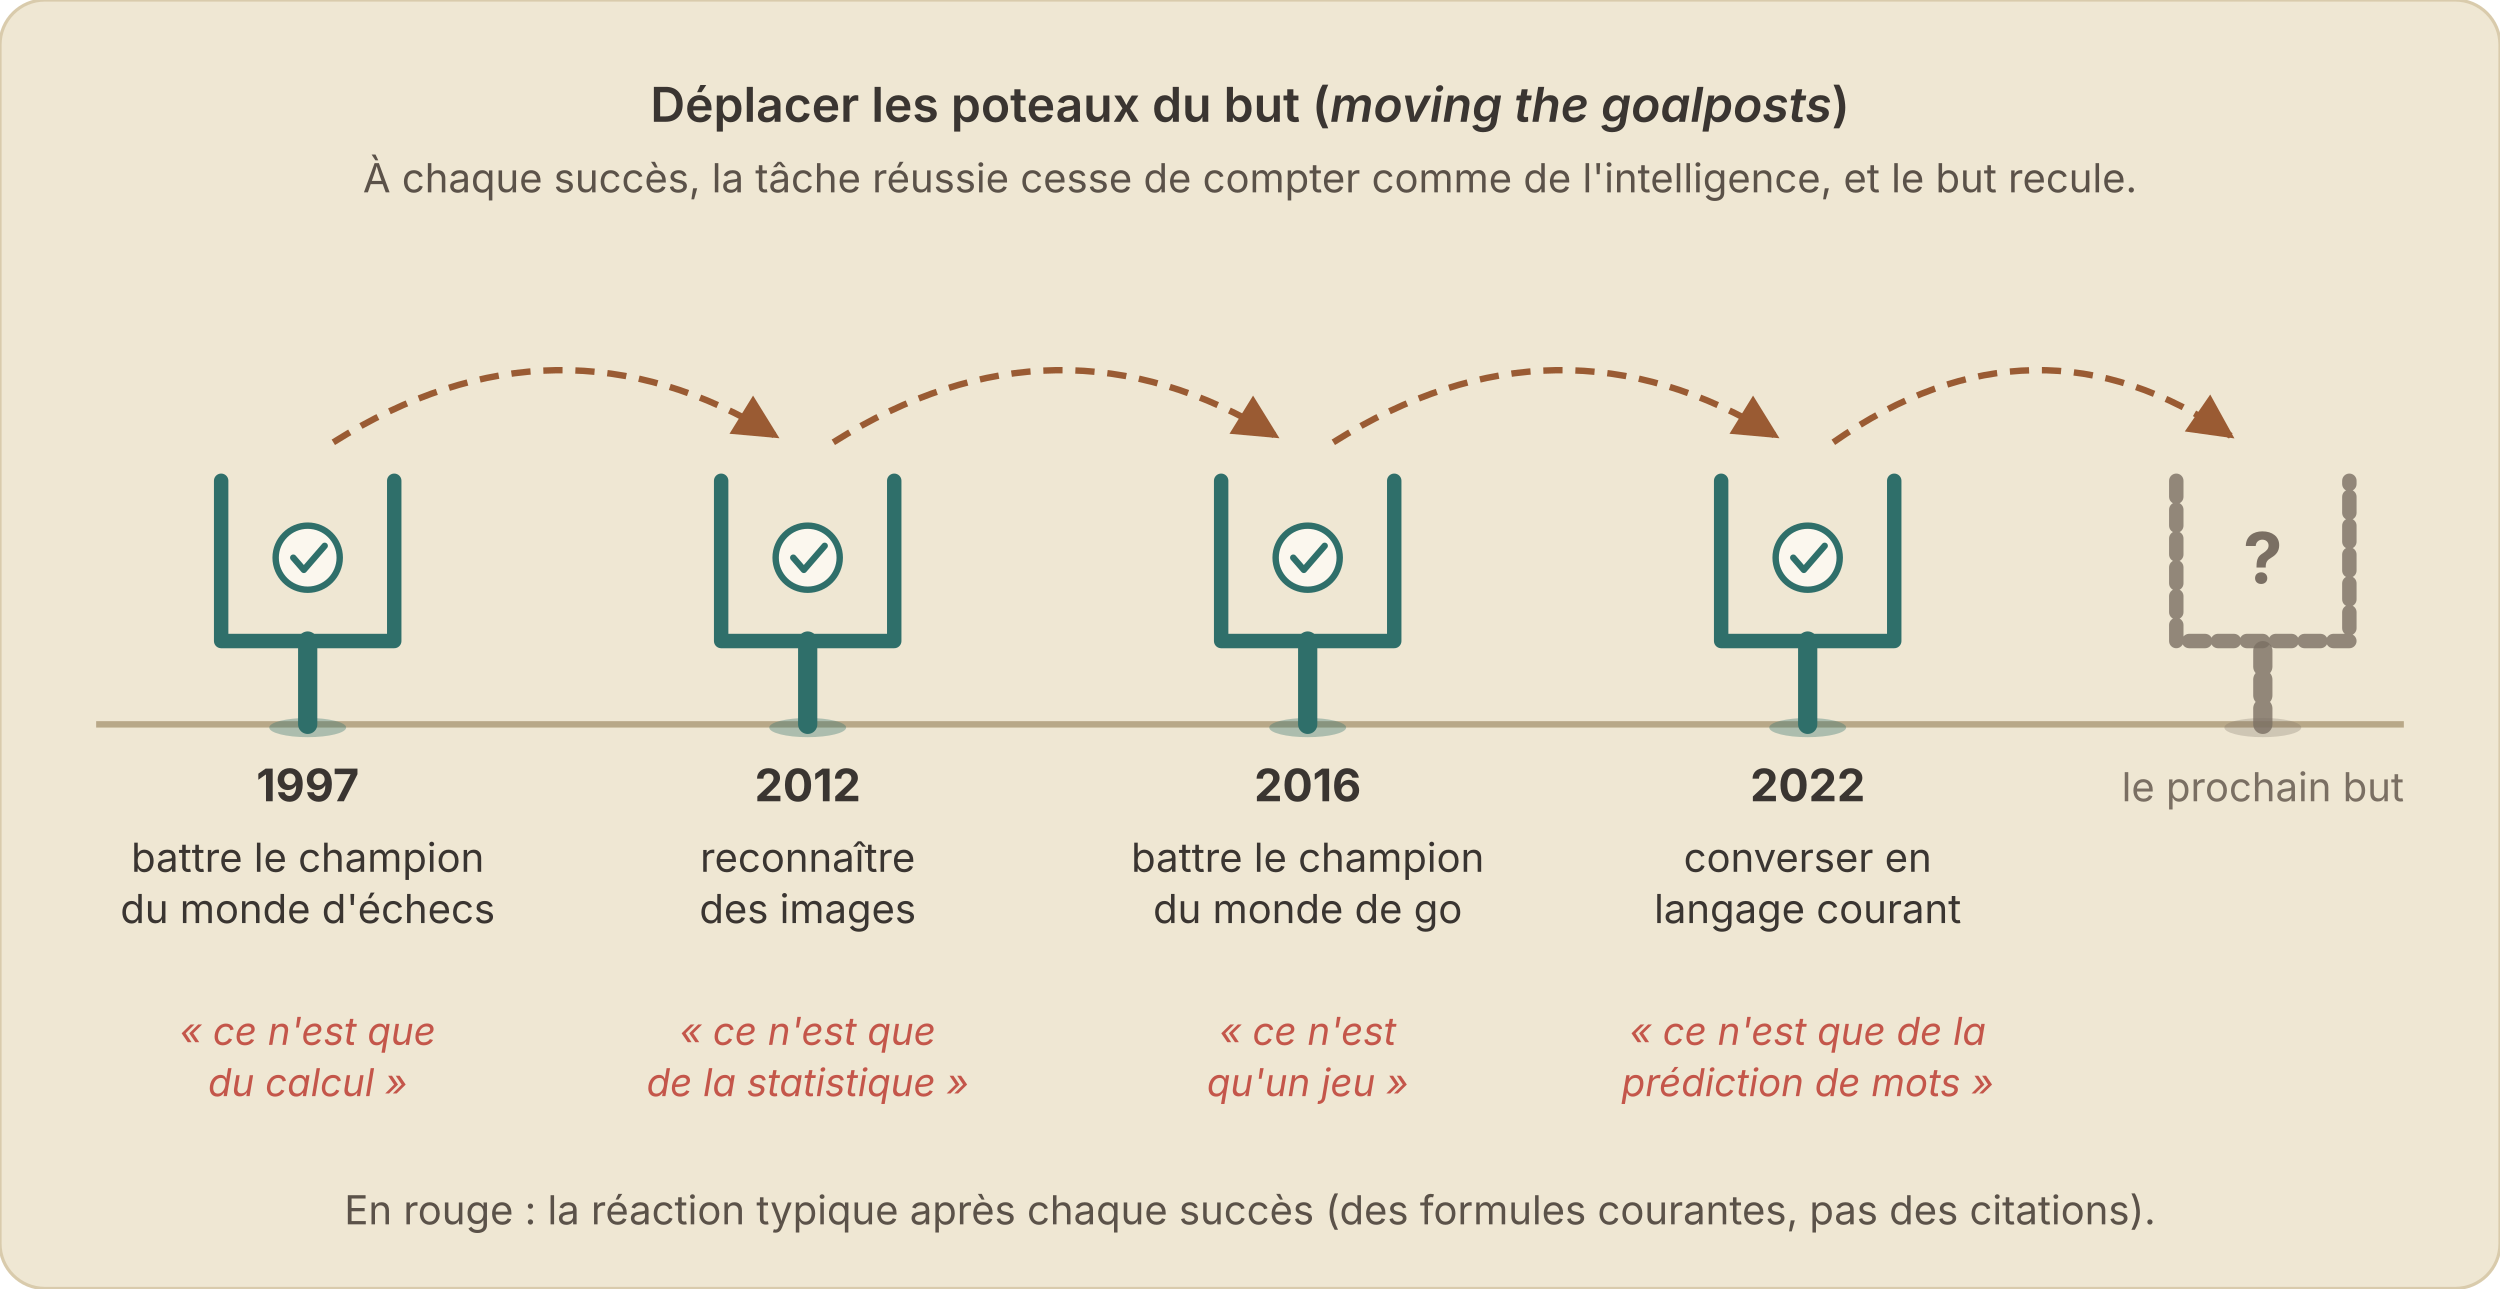
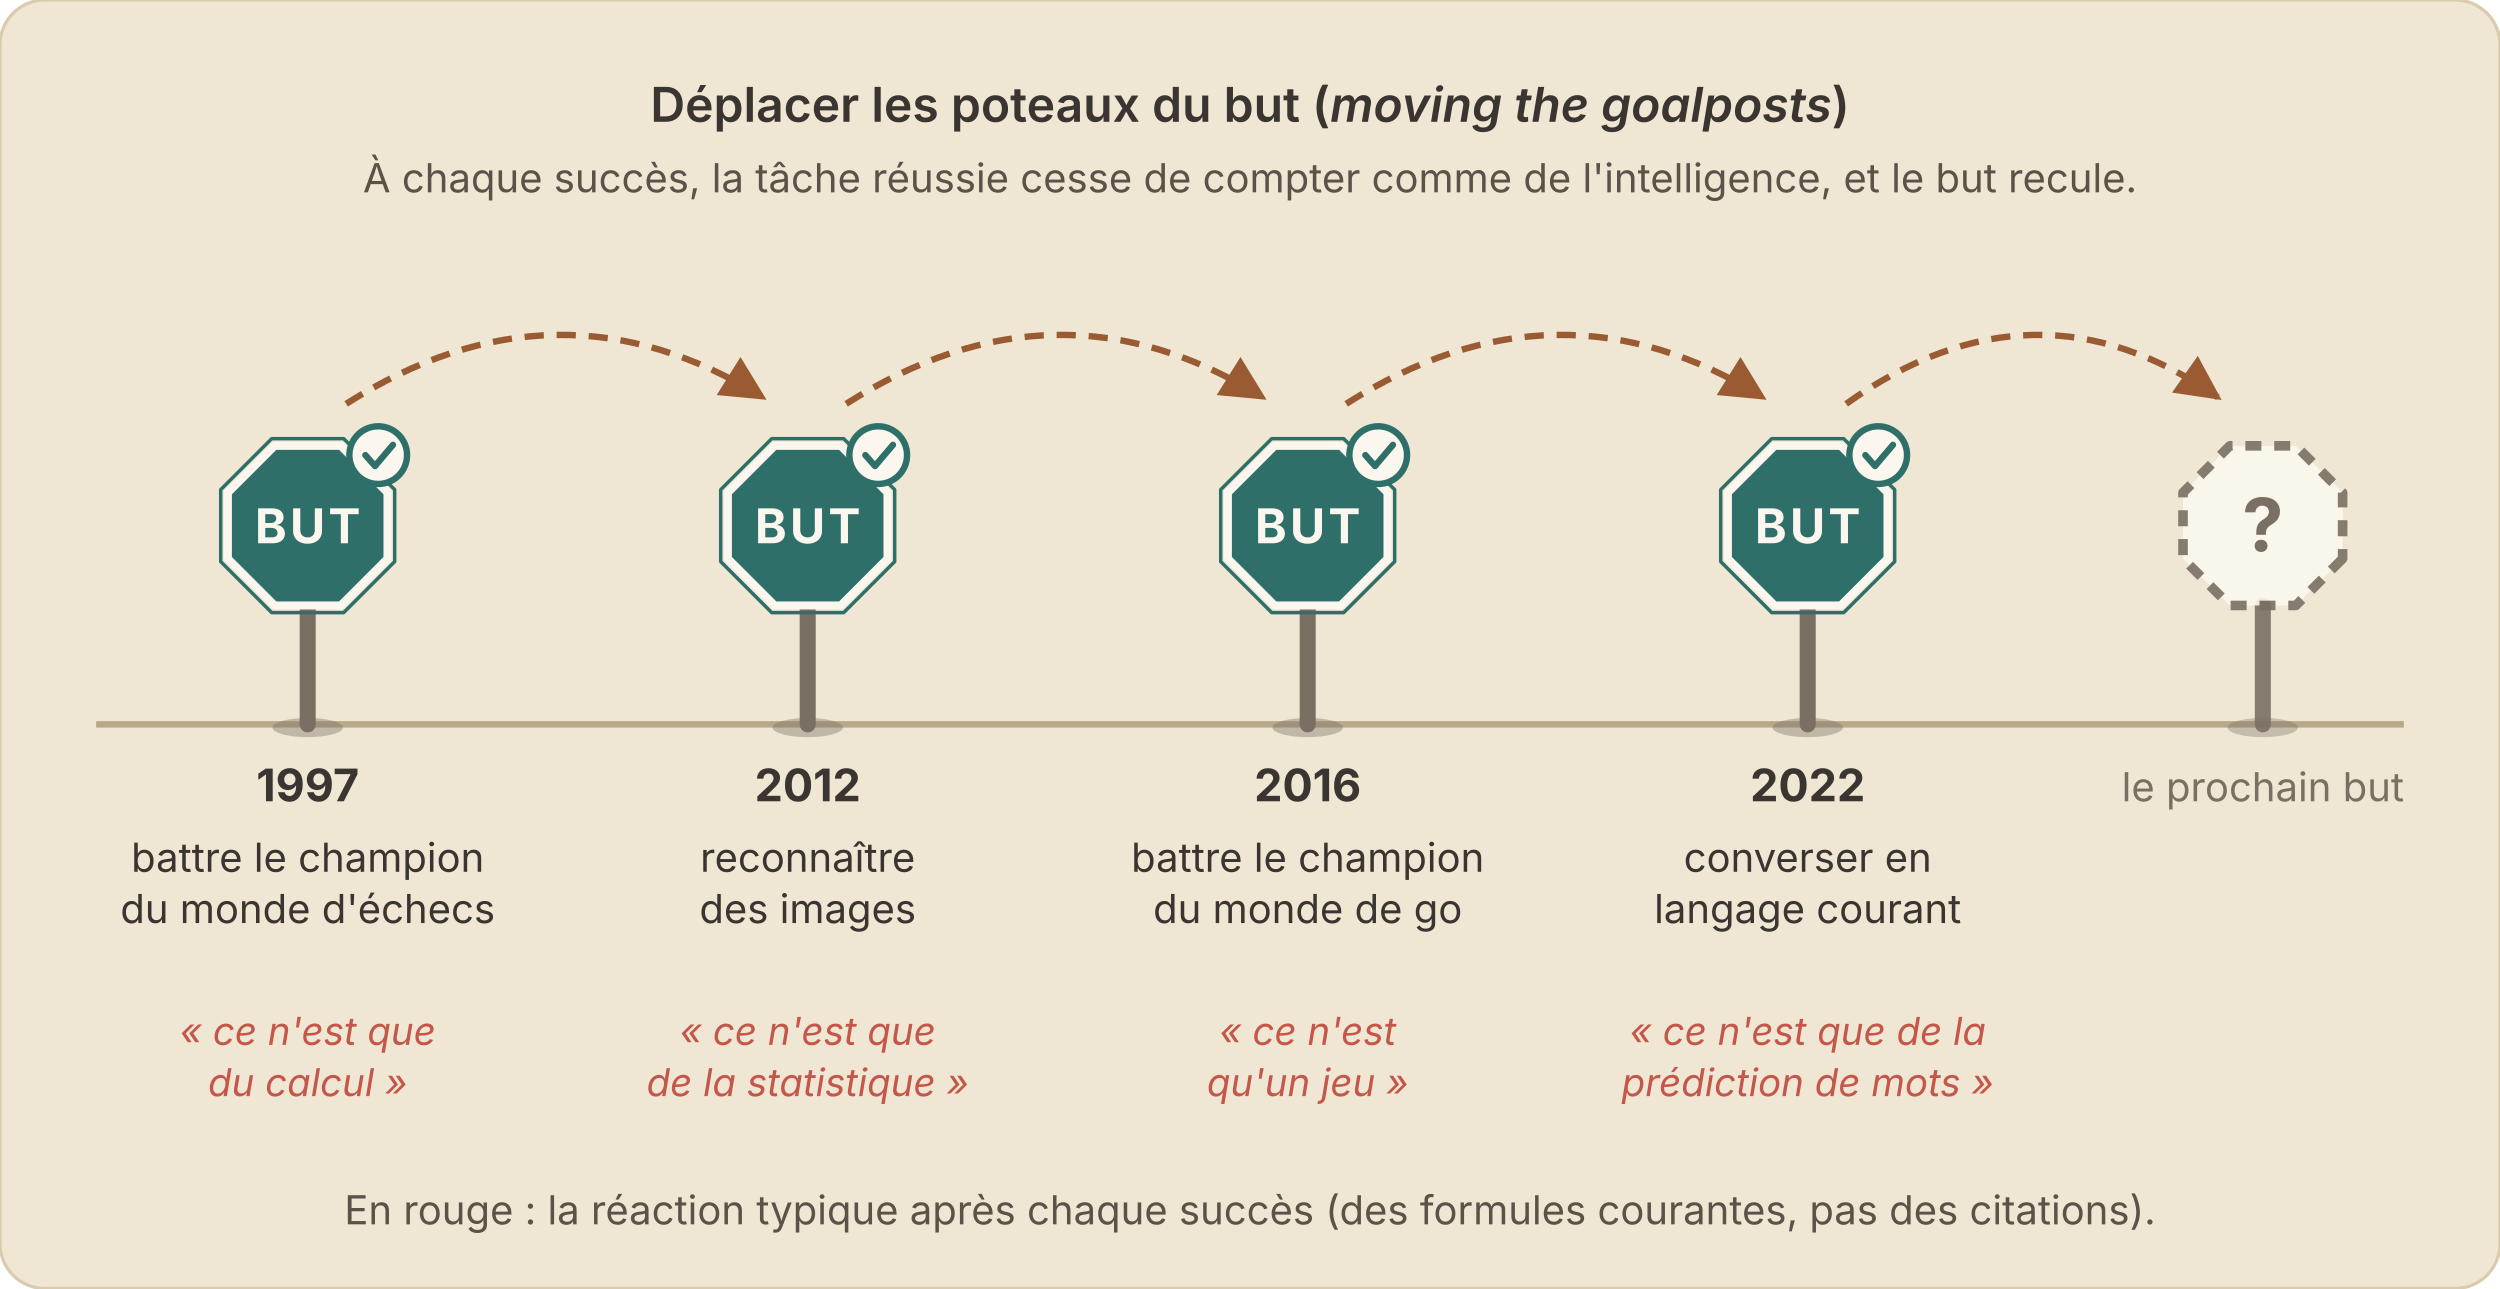
<svg xmlns="http://www.w3.org/2000/svg" viewBox="0 0 780 402" role="img" font-family="system-ui, -apple-system, sans-serif">
  <defs>
    <marker id="pointe" viewBox="0 0 10 10" refX="9" refY="5" markerWidth="7" markerHeight="7" orient="auto">
      <path d="M0 0 L10 5 L0 10 z" fill="#9a5b33" />
    </marker>
  </defs>
  <rect x="0" y="0" width="780" height="402" rx="14" fill="#efe7d3" stroke="#d9cbac" />
  <text x="390.0" y="38" font-size="15" fill="#3a3531" text-anchor="middle" font-weight="600">Déplacer les poteaux du but (<tspan font-style="italic">moving the goalposts</tspan>)</text>
  <text x="390.0" y="60" font-size="12.5" fill="#5b5249" text-anchor="middle">À chaque succès, la tâche réussie cesse de compter comme de l'intelligence, et le but recule.</text>
  <line x1="30" y1="226" x2="750" y2="226" stroke="#b8a888" stroke-width="2" />
-   <path d="M104 138 Q174.0 94 242 136" fill="none" stroke="#9a5b33" stroke-width="2" stroke-dasharray="6 4" marker-end="url(#pointe)" />
-   <path d="M260 138 Q330.0 94 398 136" fill="none" stroke="#9a5b33" stroke-width="2" stroke-dasharray="6 4" marker-end="url(#pointe)" />
-   <path d="M416 138 Q486.0 94 554 136" fill="none" stroke="#9a5b33" stroke-width="2" stroke-dasharray="6 4" marker-end="url(#pointe)" />
-   <path d="M572 138 Q635.0 94 696 136" fill="none" stroke="#9a5b33" stroke-width="2" stroke-dasharray="6 4" marker-end="url(#pointe)" />
-   <line x1="96" y1="226" x2="96" y2="200" stroke-width="6" fill="none" stroke="#2f6f6a" stroke-linecap="round" stroke-linejoin="round" opacity="1.0" />
-   <path d="M69 150 L69 200 L123 200 L123 150" stroke-width="4.5" fill="none" stroke="#2f6f6a" stroke-linecap="round" stroke-linejoin="round" opacity="1.0" />
-   <ellipse cx="96" cy="227" rx="12" ry="3" fill="#2f6f6a" opacity="0.35" />
+   <path d="M108 126 Q174.0 84 238 124" fill="none" stroke="#9a5b33" stroke-width="2" stroke-dasharray="6 4" marker-end="url(#pointe)" />
+   <path d="M264 126 Q330.0 84 394 124" fill="none" stroke="#9a5b33" stroke-width="2" stroke-dasharray="6 4" marker-end="url(#pointe)" />
+   <path d="M420 126 Q486.0 84 550 124" fill="none" stroke="#9a5b33" stroke-width="2" stroke-dasharray="6 4" marker-end="url(#pointe)" />
+   <path d="M576 126 Q635.0 84 692 124" fill="none" stroke="#9a5b33" stroke-width="2" stroke-dasharray="6 4" marker-end="url(#pointe)" />
+   <line x1="96" y1="226" x2="96" y2="189" stroke="#7a6f63" stroke-width="5" stroke-linecap="round" opacity="1.0" />
+   <ellipse cx="96" cy="227" rx="11" ry="3" fill="#7a6f63" opacity="0.4" />
+   <polygon points="120.9,174.3 106.3,188.9 85.7,188.9 71.1,174.3 71.1,153.7 85.7,139.1 106.3,139.1 120.9,153.7" fill="#2f6f6a" stroke="#fbf7ee" stroke-width="2.5" stroke-linejoin="round" />
+   <polygon points="120.9,174.3 106.3,188.9 85.7,188.9 71.1,174.3 71.1,153.7 85.7,139.1 106.3,139.1 120.9,153.7" fill="none" stroke="#2f6f6a" stroke-width="1" stroke-linejoin="round" transform="translate(96 164) scale(1.09) translate(-96 -164)" />
+   <text x="96" y="169.5" font-size="15" fill="#fbf7ee" text-anchor="middle" font-weight="700" letter-spacing="1">BUT</text>
  <text x="96" y="250" font-size="14" fill="#3a3531" text-anchor="middle" font-weight="700">1997</text>
  <text x="96" y="272" font-size="12.5" fill="#3a3531" text-anchor="middle">battre le champion</text>
  <text x="96" y="288" font-size="12.5" fill="#3a3531" text-anchor="middle">du monde d'échecs</text>
-   <circle cx="96" cy="174" r="10" fill="#fbf7ee" stroke="#2f6f6a" stroke-width="2" />
-   <path d="M91.5 174 l3.3 3.8 l6.5 -7.5" fill="none" stroke="#2f6f6a" stroke-width="2" stroke-linecap="round" stroke-linejoin="round" />
+   <circle cx="118" cy="142" r="9" fill="#fbf7ee" stroke="#2f6f6a" stroke-width="2" />
+   <path d="M114 142 l3 3.4 l5.6 -6.6" fill="none" stroke="#2f6f6a" stroke-width="2" stroke-linecap="round" stroke-linejoin="round" />
  <text x="96" y="326" font-size="12" fill="#c4564a" text-anchor="middle" font-style="italic">« ce n'est que</text>
  <text x="96" y="342" font-size="12" fill="#c4564a" text-anchor="middle" font-style="italic">du calcul »</text>
-   <line x1="252" y1="226" x2="252" y2="200" stroke-width="6" fill="none" stroke="#2f6f6a" stroke-linecap="round" stroke-linejoin="round" opacity="1.0" />
-   <path d="M225 150 L225 200 L279 200 L279 150" stroke-width="4.5" fill="none" stroke="#2f6f6a" stroke-linecap="round" stroke-linejoin="round" opacity="1.0" />
-   <ellipse cx="252" cy="227" rx="12" ry="3" fill="#2f6f6a" opacity="0.35" />
+   <line x1="252" y1="226" x2="252" y2="189" stroke="#7a6f63" stroke-width="5" stroke-linecap="round" opacity="1.0" />
+   <ellipse cx="252" cy="227" rx="11" ry="3" fill="#7a6f63" opacity="0.4" />
+   <polygon points="276.9,174.3 262.3,188.9 241.7,188.9 227.1,174.3 227.1,153.7 241.7,139.1 262.3,139.1 276.9,153.7" fill="#2f6f6a" stroke="#fbf7ee" stroke-width="2.5" stroke-linejoin="round" />
+   <polygon points="276.9,174.3 262.3,188.9 241.7,188.9 227.1,174.3 227.1,153.7 241.7,139.1 262.3,139.1 276.9,153.7" fill="none" stroke="#2f6f6a" stroke-width="1" stroke-linejoin="round" transform="translate(252 164) scale(1.09) translate(-252 -164)" />
+   <text x="252" y="169.5" font-size="15" fill="#fbf7ee" text-anchor="middle" font-weight="700" letter-spacing="1">BUT</text>
  <text x="252" y="250" font-size="14" fill="#3a3531" text-anchor="middle" font-weight="700">2012</text>
  <text x="252" y="272" font-size="12.5" fill="#3a3531" text-anchor="middle">reconnaître</text>
  <text x="252" y="288" font-size="12.5" fill="#3a3531" text-anchor="middle">des images</text>
-   <circle cx="252" cy="174" r="10" fill="#fbf7ee" stroke="#2f6f6a" stroke-width="2" />
-   <path d="M247.5 174 l3.3 3.8 l6.5 -7.5" fill="none" stroke="#2f6f6a" stroke-width="2" stroke-linecap="round" stroke-linejoin="round" />
+   <circle cx="274" cy="142" r="9" fill="#fbf7ee" stroke="#2f6f6a" stroke-width="2" />
+   <path d="M270 142 l3 3.4 l5.6 -6.6" fill="none" stroke="#2f6f6a" stroke-width="2" stroke-linecap="round" stroke-linejoin="round" />
  <text x="252" y="326" font-size="12" fill="#c4564a" text-anchor="middle" font-style="italic">« ce n'est que</text>
  <text x="252" y="342" font-size="12" fill="#c4564a" text-anchor="middle" font-style="italic">de la statistique »</text>
-   <line x1="408" y1="226" x2="408" y2="200" stroke-width="6" fill="none" stroke="#2f6f6a" stroke-linecap="round" stroke-linejoin="round" opacity="1.0" />
-   <path d="M381 150 L381 200 L435 200 L435 150" stroke-width="4.5" fill="none" stroke="#2f6f6a" stroke-linecap="round" stroke-linejoin="round" opacity="1.0" />
-   <ellipse cx="408" cy="227" rx="12" ry="3" fill="#2f6f6a" opacity="0.35" />
+   <line x1="408" y1="226" x2="408" y2="189" stroke="#7a6f63" stroke-width="5" stroke-linecap="round" opacity="1.0" />
+   <ellipse cx="408" cy="227" rx="11" ry="3" fill="#7a6f63" opacity="0.4" />
+   <polygon points="432.9,174.3 418.3,188.9 397.7,188.9 383.1,174.3 383.1,153.7 397.7,139.1 418.3,139.1 432.9,153.7" fill="#2f6f6a" stroke="#fbf7ee" stroke-width="2.5" stroke-linejoin="round" />
+   <polygon points="432.9,174.3 418.3,188.9 397.7,188.9 383.1,174.3 383.1,153.7 397.7,139.1 418.3,139.1 432.9,153.7" fill="none" stroke="#2f6f6a" stroke-width="1" stroke-linejoin="round" transform="translate(408 164) scale(1.09) translate(-408 -164)" />
+   <text x="408" y="169.5" font-size="15" fill="#fbf7ee" text-anchor="middle" font-weight="700" letter-spacing="1">BUT</text>
  <text x="408" y="250" font-size="14" fill="#3a3531" text-anchor="middle" font-weight="700">2016</text>
  <text x="408" y="272" font-size="12.5" fill="#3a3531" text-anchor="middle">battre le champion</text>
  <text x="408" y="288" font-size="12.5" fill="#3a3531" text-anchor="middle">du monde de go</text>
-   <circle cx="408" cy="174" r="10" fill="#fbf7ee" stroke="#2f6f6a" stroke-width="2" />
-   <path d="M403.5 174 l3.3 3.8 l6.5 -7.5" fill="none" stroke="#2f6f6a" stroke-width="2" stroke-linecap="round" stroke-linejoin="round" />
+   <circle cx="430" cy="142" r="9" fill="#fbf7ee" stroke="#2f6f6a" stroke-width="2" />
+   <path d="M426 142 l3 3.4 l5.6 -6.6" fill="none" stroke="#2f6f6a" stroke-width="2" stroke-linecap="round" stroke-linejoin="round" />
  <text x="408" y="326" font-size="12" fill="#c4564a" text-anchor="middle" font-style="italic">« ce n'est</text>
  <text x="408" y="342" font-size="12" fill="#c4564a" text-anchor="middle" font-style="italic">qu'un jeu »</text>
-   <line x1="564" y1="226" x2="564" y2="200" stroke-width="6" fill="none" stroke="#2f6f6a" stroke-linecap="round" stroke-linejoin="round" opacity="1.0" />
-   <path d="M537 150 L537 200 L591 200 L591 150" stroke-width="4.5" fill="none" stroke="#2f6f6a" stroke-linecap="round" stroke-linejoin="round" opacity="1.0" />
-   <ellipse cx="564" cy="227" rx="12" ry="3" fill="#2f6f6a" opacity="0.35" />
+   <line x1="564" y1="226" x2="564" y2="189" stroke="#7a6f63" stroke-width="5" stroke-linecap="round" opacity="1.0" />
+   <ellipse cx="564" cy="227" rx="11" ry="3" fill="#7a6f63" opacity="0.4" />
+   <polygon points="588.9,174.3 574.3,188.9 553.7,188.9 539.1,174.3 539.1,153.7 553.7,139.1 574.3,139.1 588.9,153.7" fill="#2f6f6a" stroke="#fbf7ee" stroke-width="2.5" stroke-linejoin="round" />
+   <polygon points="588.9,174.3 574.3,188.9 553.7,188.9 539.1,174.3 539.1,153.7 553.7,139.1 574.3,139.1 588.9,153.7" fill="none" stroke="#2f6f6a" stroke-width="1" stroke-linejoin="round" transform="translate(564 164) scale(1.09) translate(-564 -164)" />
+   <text x="564" y="169.5" font-size="15" fill="#fbf7ee" text-anchor="middle" font-weight="700" letter-spacing="1">BUT</text>
  <text x="564" y="250" font-size="14" fill="#3a3531" text-anchor="middle" font-weight="700">2022</text>
  <text x="564" y="272" font-size="12.5" fill="#3a3531" text-anchor="middle">converser en</text>
  <text x="564" y="288" font-size="12.5" fill="#3a3531" text-anchor="middle">langage courant</text>
-   <circle cx="564" cy="174" r="10" fill="#fbf7ee" stroke="#2f6f6a" stroke-width="2" />
-   <path d="M559.5 174 l3.3 3.8 l6.5 -7.5" fill="none" stroke="#2f6f6a" stroke-width="2" stroke-linecap="round" stroke-linejoin="round" />
+   <circle cx="586" cy="142" r="9" fill="#fbf7ee" stroke="#2f6f6a" stroke-width="2" />
+   <path d="M582 142 l3 3.4 l5.6 -6.6" fill="none" stroke="#2f6f6a" stroke-width="2" stroke-linecap="round" stroke-linejoin="round" />
  <text x="564" y="326" font-size="12" fill="#c4564a" text-anchor="middle" font-style="italic">« ce n'est que de la</text>
  <text x="564" y="342" font-size="12" fill="#c4564a" text-anchor="middle" font-style="italic">prédiction de mots »</text>
-   <line x1="706" y1="226" x2="706" y2="200" stroke-width="6" fill="none" stroke="#7a6f63" stroke-linecap="round" stroke-linejoin="round" opacity="0.8" stroke-dasharray="5 4" />
-   <path d="M679 150 L679 200 L733 200 L733 150" stroke-width="4.5" fill="none" stroke="#7a6f63" stroke-linecap="round" stroke-linejoin="round" opacity="0.8" stroke-dasharray="5 4" />
-   <ellipse cx="706" cy="227" rx="12" ry="3" fill="#7a6f63" opacity="0.28" />
-   <text x="706" y="182" font-size="22" fill="#7a6f63" text-anchor="middle" font-weight="700">?</text>
+   <line x1="706" y1="226" x2="706" y2="189" stroke="#7a6f63" stroke-width="5" stroke-linecap="round" opacity="0.9" />
+   <ellipse cx="706" cy="227" rx="11" ry="3" fill="#7a6f63" opacity="0.36" />
+   <polygon points="730.9,174.3 716.3,188.9 695.7,188.9 681.1,174.3 681.1,153.7 695.7,139.1 716.3,139.1 730.9,153.7" fill="#fbf7ee" stroke="#7a6f63" stroke-width="3" stroke-dasharray="5 4" stroke-linejoin="round" opacity="0.9" />
+   <text x="706" y="172" font-size="23" fill="#7a6f63" text-anchor="middle" font-weight="700">?</text>
  <text x="706" y="250" font-size="12.5" fill="#7a6f63" text-anchor="middle">le prochain but</text>
  <text x="390.0" y="382" font-size="12.5" fill="#5b5249" text-anchor="middle">En rouge : la réaction typique après chaque succès (des formules courantes, pas des citations).</text>
</svg>
